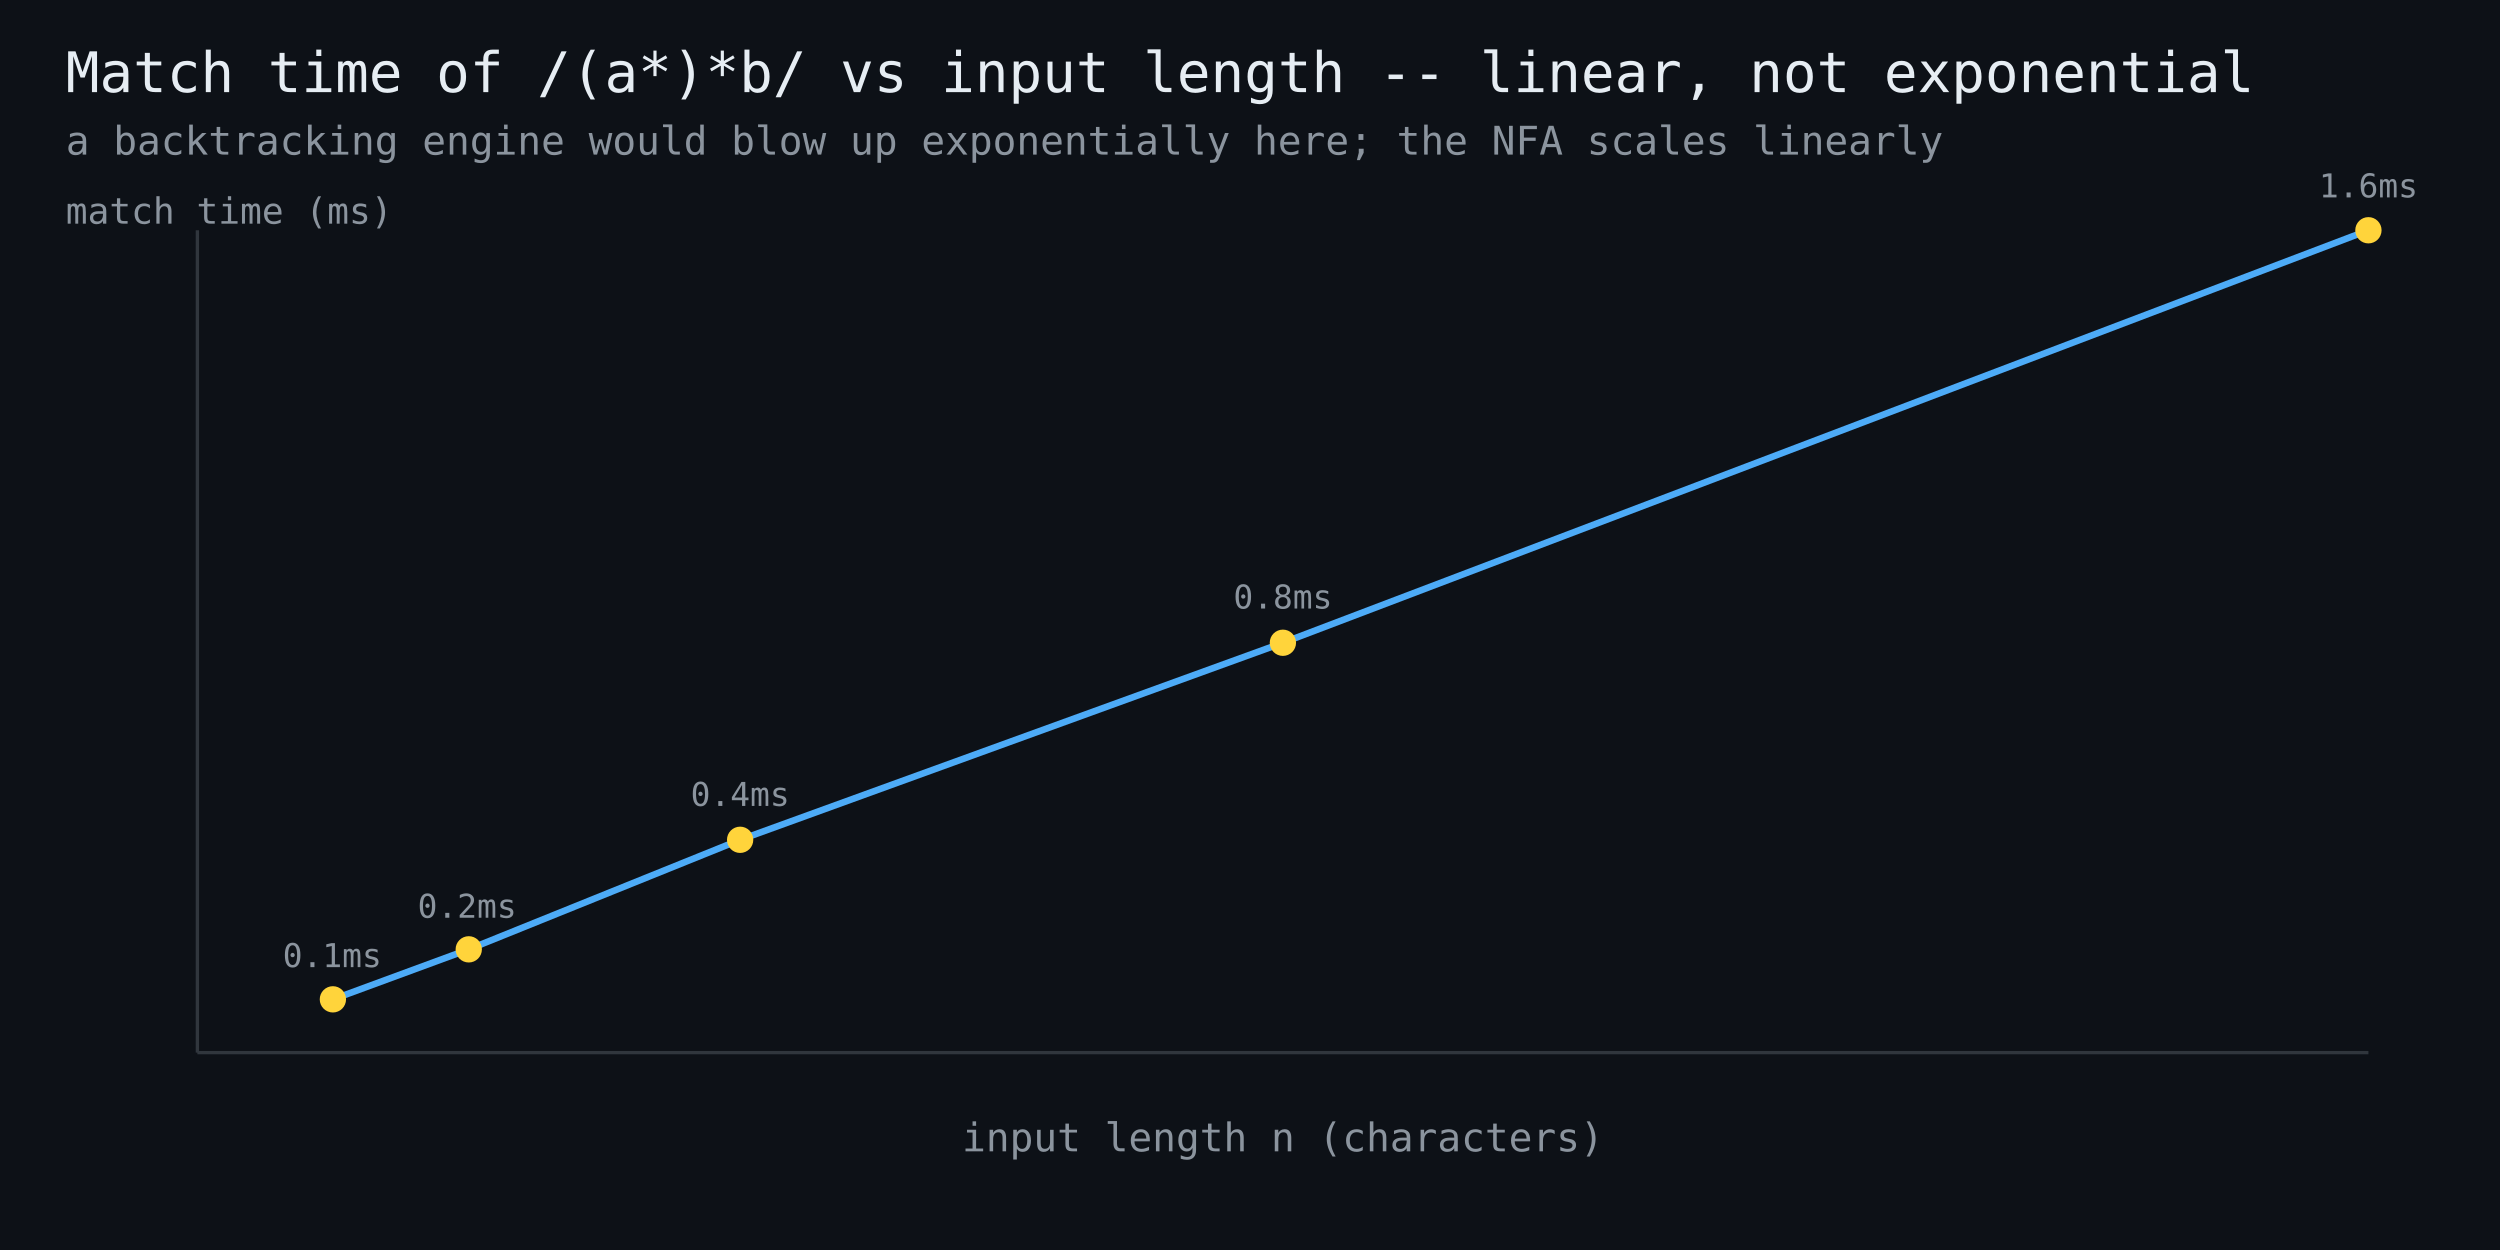
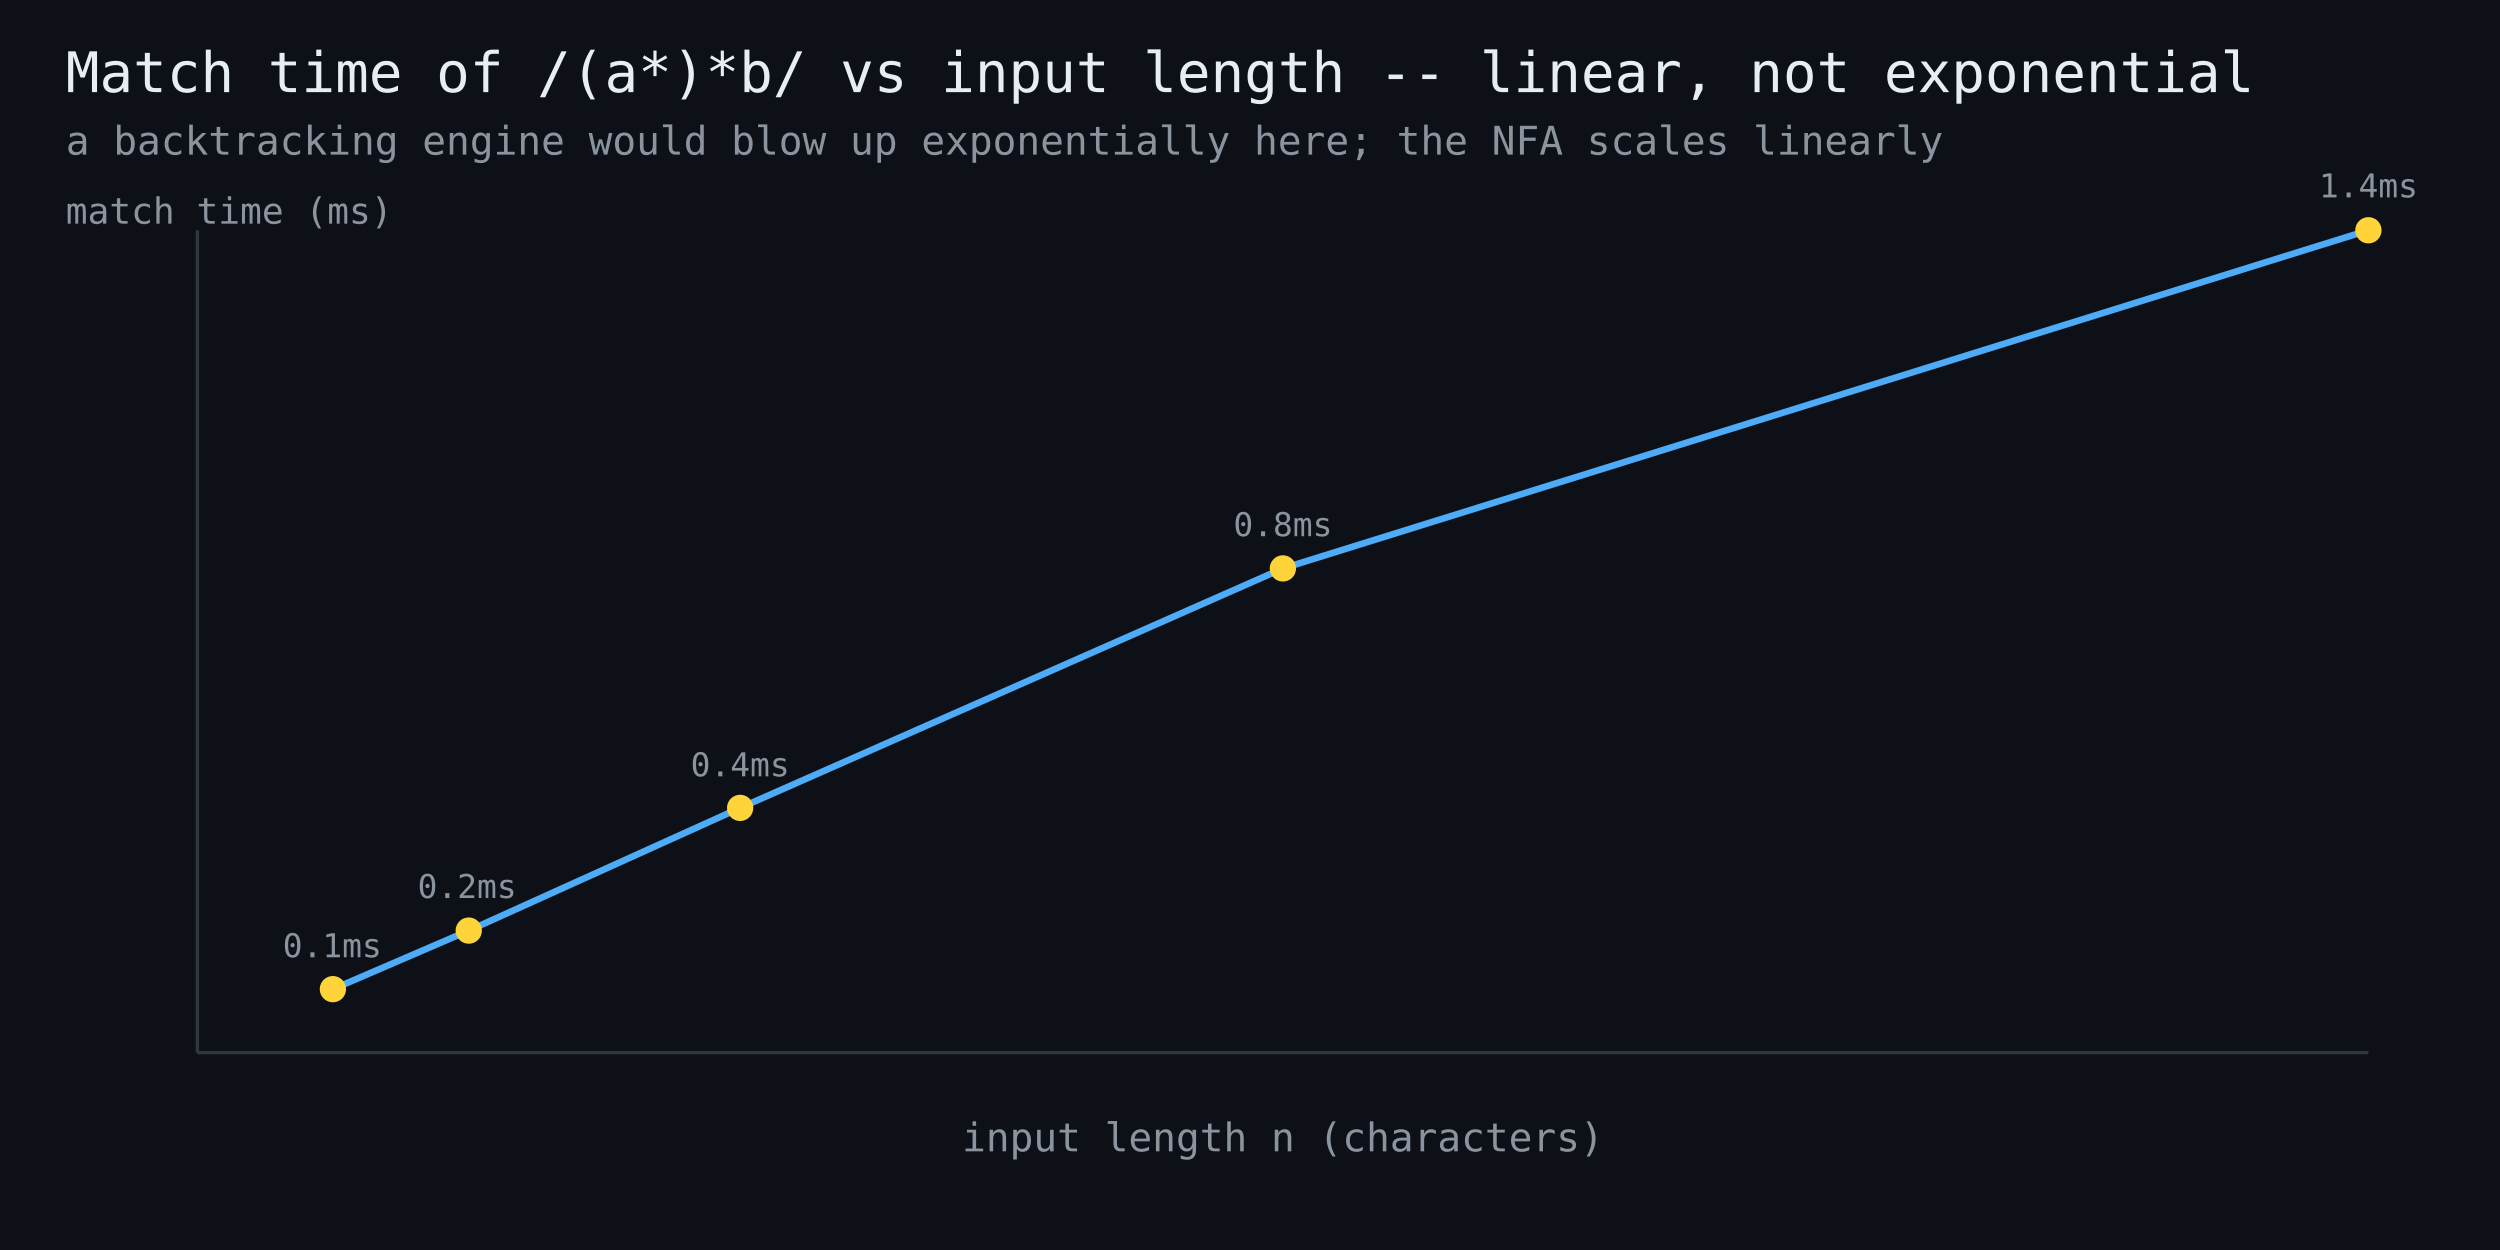
<svg xmlns="http://www.w3.org/2000/svg" width="760" height="380" viewBox="0 0 760 380" font-family="monospace">
  <rect width="760" height="380" fill="#0d1117" />
  <text x="20" y="28" fill="#e6edf3" font-size="17">Match time of /(a*)*b/ vs input length -- linear, not exponential</text>
  <text x="20" y="47" fill="#8b949e" font-size="12">a backtracking engine would blow up exponentially here; the NFA scales linearly</text>
  <line x1="60" y1="320" x2="720" y2="320" stroke="#30363d" stroke-width="1" />
  <line x1="60" y1="320" x2="60" y2="70" stroke="#30363d" stroke-width="1" />
-   <polyline points="101.2,303.8 142.5,288.6 225.0,255.3 390.0,195.4 720.0,70.0" fill="none" stroke="#4dabf7" stroke-width="2" />
-   <circle cx="101.2" cy="303.8" r="4" fill="#ffd43b" />
-   <text x="101" y="294" fill="#8b949e" font-size="10" text-anchor="middle">0.1ms</text>
-   <circle cx="142.5" cy="288.6" r="4" fill="#ffd43b" />
-   <text x="142" y="279" fill="#8b949e" font-size="10" text-anchor="middle">0.2ms</text>
-   <circle cx="225.0" cy="255.3" r="4" fill="#ffd43b" />
-   <text x="225" y="245" fill="#8b949e" font-size="10" text-anchor="middle">0.4ms</text>
-   <circle cx="390.0" cy="195.4" r="4" fill="#ffd43b" />
-   <text x="390" y="185" fill="#8b949e" font-size="10" text-anchor="middle">0.8ms</text>
+   <polyline points="101.2,300.7 142.5,282.9 225.0,245.6 390.0,172.8 720.0,70.0" fill="none" stroke="#4dabf7" stroke-width="2" />
+   <circle cx="101.2" cy="300.7" r="4" fill="#ffd43b" />
+   <text x="101" y="291" fill="#8b949e" font-size="10" text-anchor="middle">0.1ms</text>
+   <circle cx="142.5" cy="282.9" r="4" fill="#ffd43b" />
+   <text x="142" y="273" fill="#8b949e" font-size="10" text-anchor="middle">0.2ms</text>
+   <circle cx="225.0" cy="245.6" r="4" fill="#ffd43b" />
+   <text x="225" y="236" fill="#8b949e" font-size="10" text-anchor="middle">0.4ms</text>
+   <circle cx="390.0" cy="172.8" r="4" fill="#ffd43b" />
+   <text x="390" y="163" fill="#8b949e" font-size="10" text-anchor="middle">0.8ms</text>
  <circle cx="720.0" cy="70.0" r="4" fill="#ffd43b" />
-   <text x="720" y="60" fill="#8b949e" font-size="10" text-anchor="middle">1.6ms</text>
+   <text x="720" y="60" fill="#8b949e" font-size="10" text-anchor="middle">1.4ms</text>
  <text x="390" y="350" fill="#8b949e" font-size="12" text-anchor="middle">input length n (characters)</text>
  <text x="20" y="68" fill="#8b949e" font-size="11">match time (ms)</text>
</svg>
